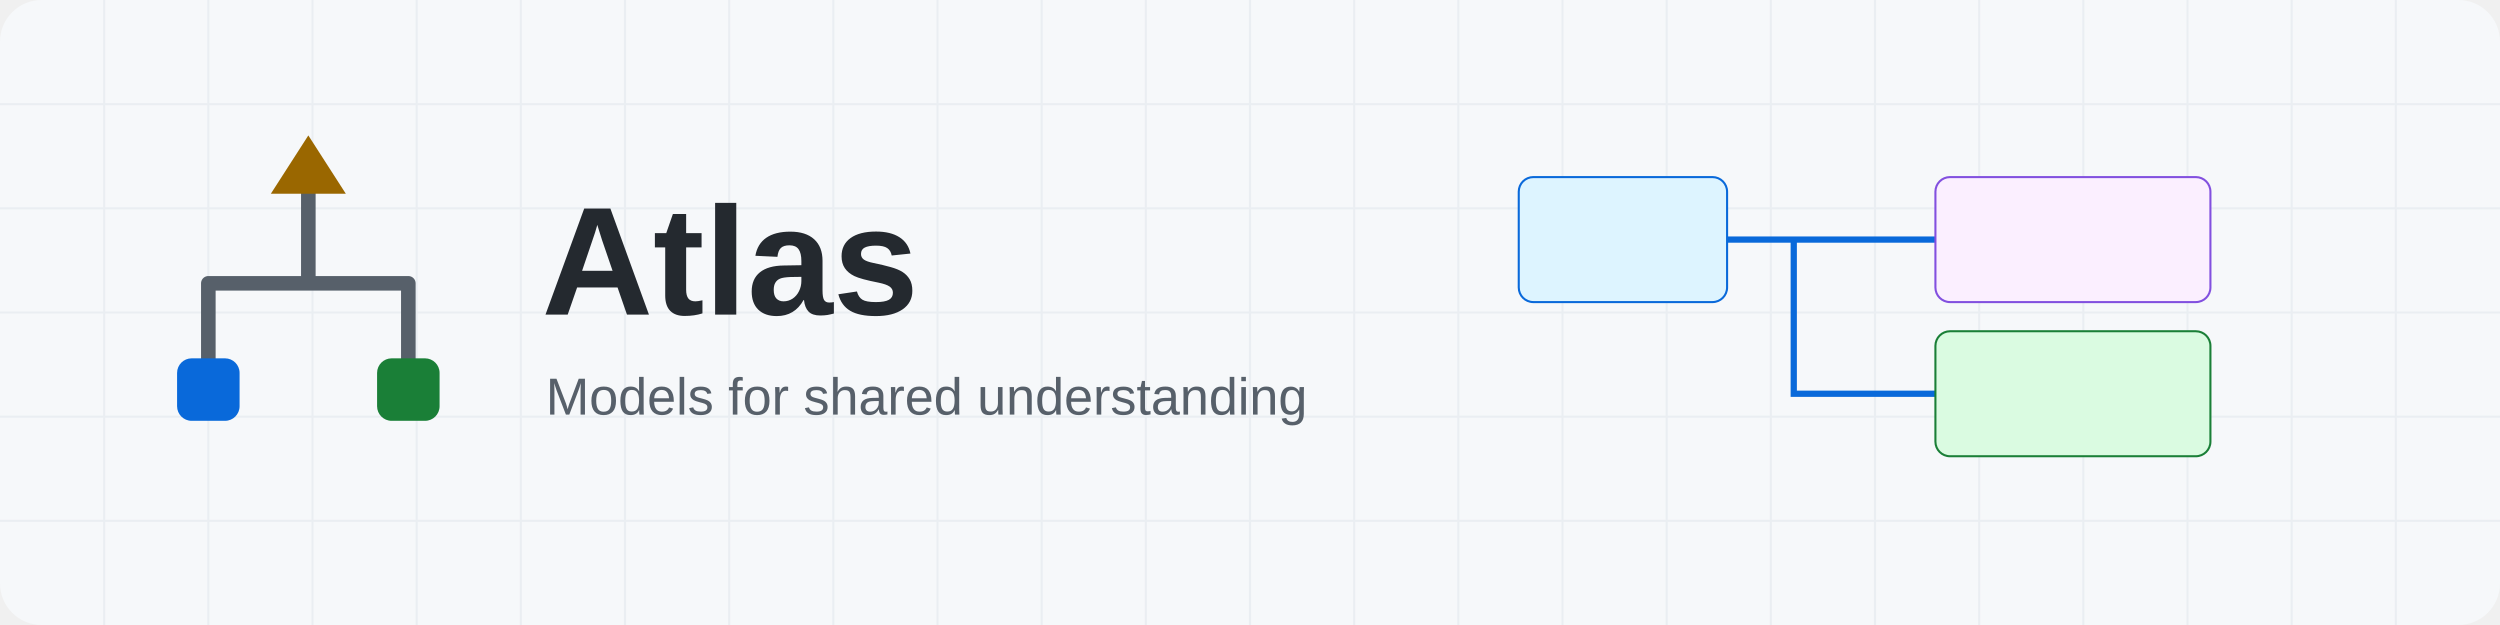
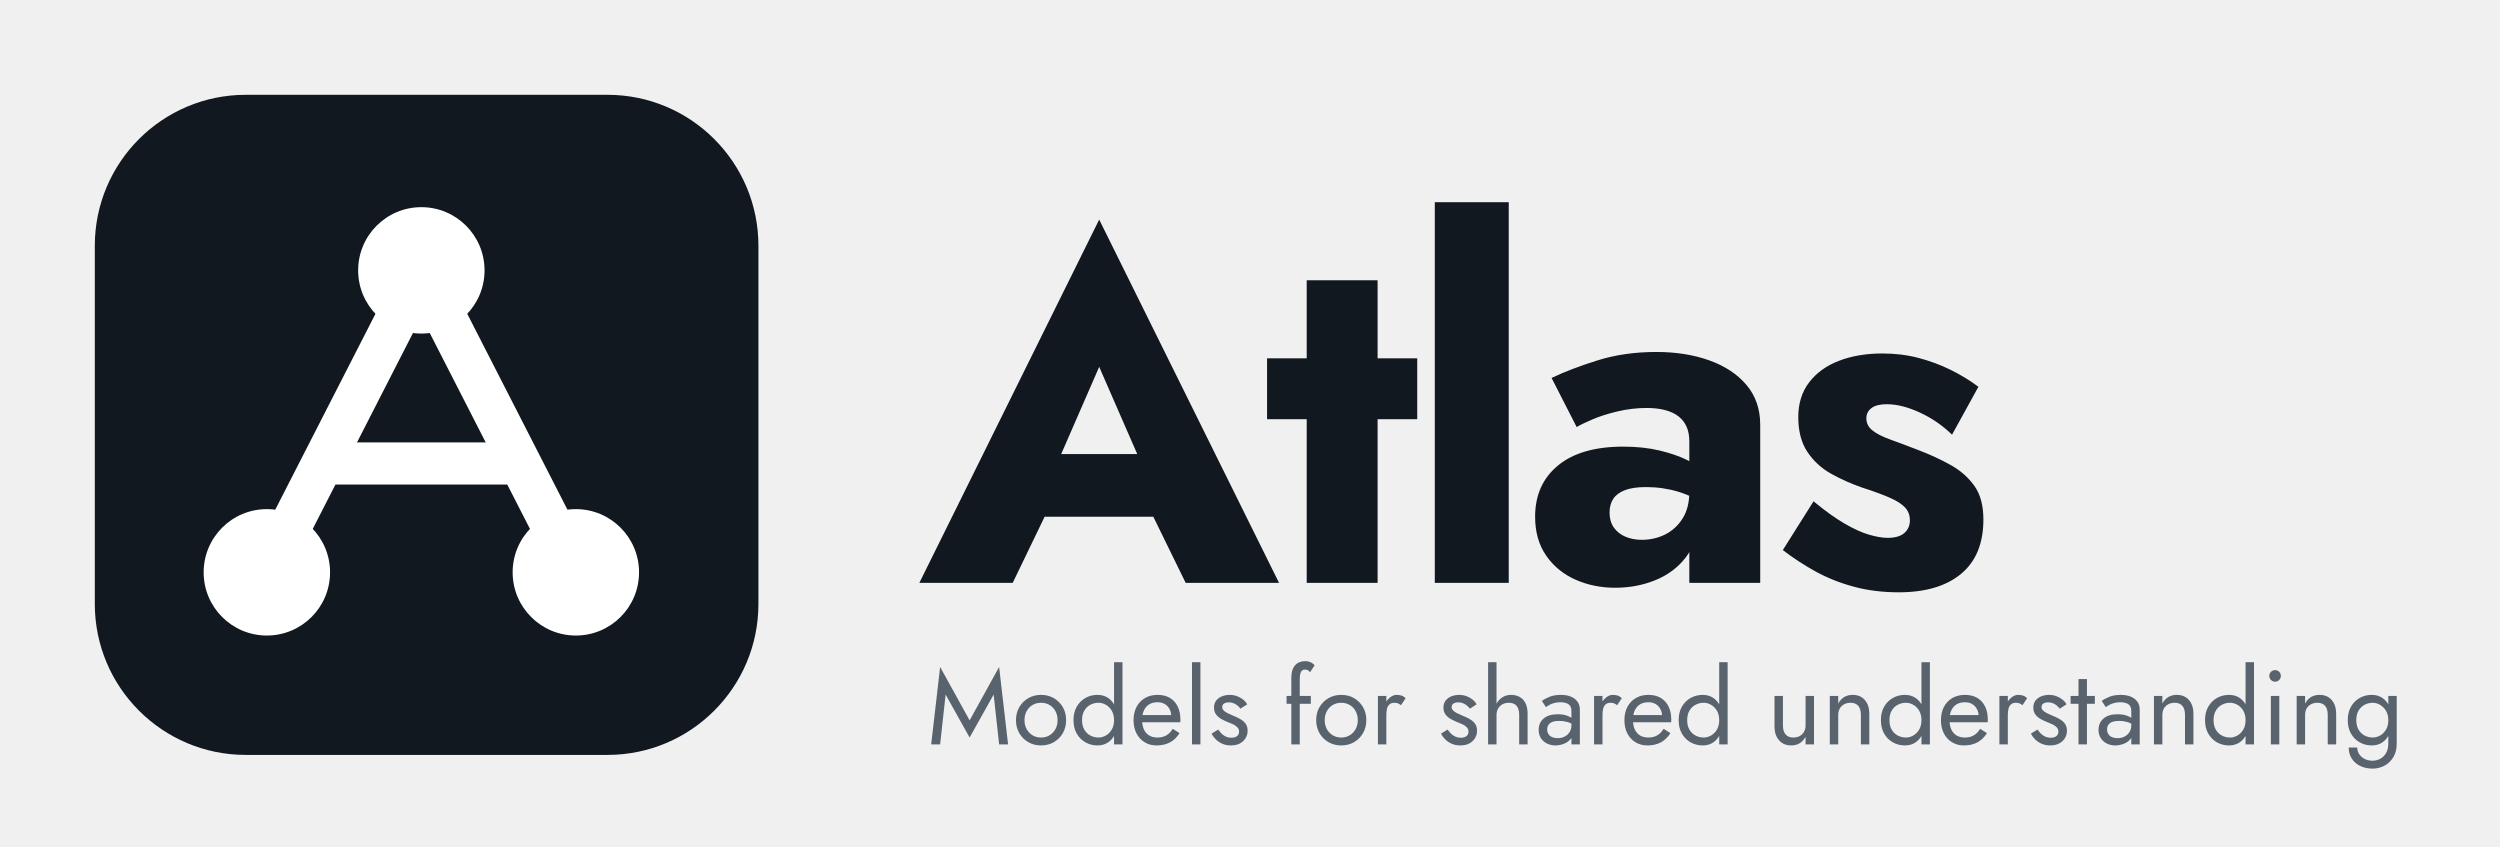
- <svg xmlns="http://www.w3.org/2000/svg" viewBox="0 0 1200 300" role="img" aria-label="Atlas — Models for shared understanding">
-   <rect width="1200" height="300" rx="20" fill="#f6f8fa" />
-   <path d="M0 250H1200M0 200H1200M0 150H1200M0 100H1200M0 50H1200M50 0V300M100 0V300M150 0V300M200 0V300M250 0V300M300 0V300M350 0V300M400 0V300M450 0V300M500 0V300M550 0V300M600 0V300M650 0V300M700 0V300M750 0V300M800 0V300M850 0V300M900 0V300M950 0V300M1000 0V300M1050 0V300M1100 0V300M1150 0V300" stroke="#eaeef2" />
-   <path fill="none" stroke="#57606a" stroke-width="7" stroke-linejoin="round" d="M100 186v-50h48V90m0 46h48v50" />
-   <path fill="#9a6700" d="m148 65-18 28h36z" />
-   <rect x="85" y="172" width="30" height="30" rx="7" fill="#0969da" />
-   <rect x="181" y="172" width="30" height="30" rx="7" fill="#1a7f37" />
-   <text x="260" y="151" fill="#24292f" font-family="Segoe UI,Arial,sans-serif" font-size="74" font-weight="650">Atlas</text>
-   <text x="262" y="199" fill="#57606a" font-family="Segoe UI,Arial,sans-serif" font-size="25">Models for shared understanding</text>
-   <path fill="none" stroke="#0969da" stroke-width="3" d="M806 115h55v74h68m-68-74h68" />
-   <rect x="729" y="85" width="100" height="60" rx="7" fill="#ddf4ff" stroke="#0969da" />
-   <rect x="929" y="85" width="132" height="60" rx="7" fill="#fbefff" stroke="#8250df" />
-   <rect x="929" y="159" width="132" height="60" rx="7" fill="#dafbe1" stroke="#1a7f37" />
+ <svg xmlns="http://www.w3.org/2000/svg" width="712" height="241" viewBox="0 0 712 241" role="img" aria-label="Atlas — Models for shared understanding">
+   <rect x="27" y="27" width="189" height="188" rx="43" fill="#111820" />
+   <g fill="none" stroke="#ffffff" stroke-width="12" stroke-linecap="round" stroke-linejoin="round">
+     <path d="M76 163 L120 77 L164 163" />
+     <path d="M96 132 H144" />
+   </g>
+   <g fill="#ffffff">
+     <circle cx="120" cy="77" r="18" />
+     <circle cx="76" cy="163" r="18" />
+     <circle cx="164" cy="163" r="18" />
+   </g>
+   <path fill="#111820" d="M287.62 147.17H339.05L337.47 129.32H289.19ZM313.05 104.48 326.8 135.99 325.92 141.97 337.68 166H364.27L313.05 62.54L261.83 166H288.42L300.46 141.05L299.41 135.78ZM360.86 102.06V119.39H403.63V102.06ZM372.15 79.82V166H392.34V79.82ZM408.63 57.58V166H429.69V57.58ZM458.4 146Q458.4 143.65 459.46 142.06Q460.52 140.46 462.8 139.59Q465.09 138.72 468.78 138.72Q473.58 138.72 477.99 140.05Q482.4 141.38 485.71 143.94V134.64Q484.05 132.78 480.7 131.11Q477.36 129.44 472.71 128.32Q468.05 127.2 462.31 127.2Q450.24 127.2 443.72 132.57Q437.2 137.94 437.2 147.16Q437.2 153.7 440.35 158.24Q443.49 162.78 448.7 165.09Q453.9 167.39 460 167.39Q466.14 167.39 471.45 165.23Q476.76 163.07 480.05 158.82Q483.35 154.57 483.35 148.46L481.12 140.12Q481.12 144.6 479.21 147.65Q477.29 150.69 474.23 152.22Q471.17 153.74 467.58 153.74Q465.02 153.74 462.92 152.85Q460.83 151.96 459.61 150.23Q458.4 148.49 458.4 146ZM449.04 121.63Q450.4 120.78 453.47 119.47Q456.54 118.15 460.67 117.17Q464.79 116.19 469 116.19Q471.92 116.19 474.21 116.79Q476.51 117.39 478.05 118.59Q479.59 119.8 480.36 121.57Q481.12 123.33 481.12 125.72V166H501.31V120.99Q501.31 114.31 497.45 109.7Q493.59 105.08 486.88 102.66Q480.17 100.24 471.71 100.24Q462.65 100.24 455.03 102.62Q447.41 105 441.89 107.64ZM516.5 142.77 507.75 156.66Q512.06 159.98 517.03 162.73Q522 165.48 527.92 167.08Q533.84 168.69 540.75 168.69Q552.17 168.69 558.52 163.43Q564.87 158.17 564.87 147.93Q564.87 141.97 562.29 138.36Q559.71 134.74 555.47 132.39Q551.23 130.03 546.27 128.15Q541.55 126.33 538.28 125.15Q535 123.97 533.27 122.58Q531.54 121.2 531.54 119.13Q531.54 117.31 533.01 116.21Q534.48 115.12 537.35 115.12Q541.66 115.12 546.83 117.52Q552 119.93 555.94 123.8L563.45 110.16Q559.78 107.41 555.52 105.32Q551.27 103.23 546.45 101.95Q541.63 100.67 536.06 100.67Q529.19 100.67 523.79 102.74Q518.39 104.8 515.27 108.86Q512.15 112.91 512.15 118.78Q512.15 124.86 514.78 128.76Q517.42 132.66 521.57 134.96Q525.72 137.25 530.24 138.83Q535.38 140.48 538.37 141.82Q541.36 143.16 542.65 144.63Q543.94 146.1 543.94 148.14Q543.94 150.43 542.35 151.81Q540.76 153.18 537.59 153.18Q535.43 153.18 532.33 152.29Q529.24 151.39 525.31 149.1Q521.38 146.82 516.5 142.77Z" />
+   <path fill="#59636e" d="M269.31 197.81 276.15 210.05 282.99 197.81 284.55 212H287.1L284.55 189.95L276.15 205.16L267.75 189.95L265.2 212H267.75ZM289.35 205.1Q289.35 207.17 290.3 208.81Q291.24 210.44 292.86 211.37Q294.48 212.3 296.49 212.3Q298.53 212.3 300.13 211.37Q301.74 210.44 302.69 208.81Q303.63 207.17 303.63 205.1Q303.63 203 302.69 201.38Q301.74 199.76 300.13 198.83Q298.53 197.9 296.49 197.9Q294.48 197.9 292.86 198.83Q291.24 199.76 290.3 201.38Q289.35 203 289.35 205.1ZM291.78 205.1Q291.78 203.66 292.39 202.53Q293.01 201.41 294.07 200.78Q295.14 200.15 296.49 200.15Q297.84 200.15 298.91 200.78Q299.97 201.41 300.59 202.53Q301.2 203.66 301.2 205.1Q301.2 206.54 300.59 207.65Q299.97 208.76 298.91 209.41Q297.84 210.05 296.49 210.05Q295.14 210.05 294.07 209.41Q293.01 208.76 292.39 207.65Q291.78 206.54 291.78 205.1ZM317.28 188.6V212H319.68V188.6ZM305.73 205.1Q305.73 207.32 306.66 208.94Q307.59 210.56 309.15 211.43Q310.71 212.3 312.57 212.3Q314.31 212.3 315.6 211.43Q316.89 210.56 317.62 208.94Q318.36 207.32 318.36 205.1Q318.36 202.85 317.62 201.25Q316.89 199.64 315.6 198.77Q314.31 197.9 312.57 197.9Q310.71 197.9 309.15 198.77Q307.59 199.64 306.66 201.25Q305.73 202.85 305.73 205.1ZM308.16 205.1Q308.16 203.51 308.81 202.4Q309.45 201.29 310.53 200.72Q311.61 200.15 312.87 200.15Q313.92 200.15 314.94 200.72Q315.96 201.29 316.62 202.4Q317.28 203.51 317.28 205.1Q317.28 206.69 316.62 207.8Q315.96 208.91 314.94 209.48Q313.92 210.05 312.87 210.05Q311.61 210.05 310.53 209.48Q309.45 208.91 308.81 207.8Q308.16 206.69 308.16 205.1ZM329.37 212.3Q331.59 212.3 333.23 211.42Q334.86 210.53 335.94 208.79L333.99 207.56Q333.24 208.82 332.16 209.44Q331.08 210.05 329.67 210.05Q328.26 210.05 327.27 209.45Q326.28 208.85 325.77 207.71Q325.26 206.57 325.26 204.95Q325.29 203.36 325.82 202.26Q326.34 201.17 327.32 200.58Q328.29 200 329.67 200Q330.84 200 331.71 200.51Q332.58 201.02 333.08 201.92Q333.57 202.82 333.57 204.05Q333.57 204.26 333.48 204.57Q333.39 204.89 333.3 205.04L334.26 203.66H324.36V205.7H336.15Q336.15 205.64 336.17 205.41Q336.18 205.19 336.18 204.98Q336.18 202.79 335.4 201.2Q334.62 199.61 333.17 198.75Q331.71 197.9 329.67 197.9Q327.63 197.9 326.09 198.8Q324.54 199.7 323.69 201.32Q322.83 202.94 322.83 205.1Q322.83 207.23 323.66 208.85Q324.48 210.47 325.97 211.38Q327.45 212.3 329.37 212.3ZM339.48 188.6V212H341.88V188.6ZM346.95 207.77 345.06 208.94Q345.45 209.75 346.22 210.53Q346.98 211.31 348.09 211.81Q349.2 212.3 350.58 212.3Q352.71 212.3 354.01 211.1Q355.32 209.9 355.32 208.1Q355.32 206.87 354.74 206.09Q354.15 205.31 353.16 204.75Q352.17 204.2 350.97 203.72Q350.25 203.42 349.59 203.09Q348.93 202.76 348.51 202.34Q348.09 201.92 348.09 201.38Q348.09 200.69 348.63 200.36Q349.17 200.03 349.92 200.03Q351 200.03 351.86 200.54Q352.71 201.05 353.28 201.83L355.2 200.6Q354.78 199.82 354.03 199.22Q353.28 198.62 352.3 198.26Q351.33 197.9 350.22 197.9Q349.11 197.9 348.08 198.29Q347.04 198.68 346.39 199.49Q345.75 200.3 345.75 201.53Q345.75 202.73 346.37 203.52Q346.98 204.32 347.89 204.81Q348.81 205.31 349.71 205.67Q350.52 205.97 351.24 206.31Q351.96 206.66 352.42 207.16Q352.89 207.65 352.89 208.37Q352.89 209.18 352.3 209.65Q351.72 210.11 350.7 210.11Q349.86 210.11 349.15 209.8Q348.45 209.48 347.91 208.94Q347.37 208.4 346.95 207.77ZM366.42 198.2V200.45H373.32V198.2ZM373.08 191.48 374.4 189.5Q374.19 189.2 373.81 188.93Q373.44 188.66 372.93 188.48Q372.42 188.3 371.76 188.3Q370.5 188.3 369.61 188.82Q368.73 189.35 368.25 190.4Q367.77 191.45 367.77 193.1V212H370.17V193.4Q370.17 192.41 370.35 191.81Q370.53 191.21 370.84 190.95Q371.16 190.7 371.61 190.7Q371.97 190.7 372.38 190.83Q372.78 190.97 373.08 191.48ZM374.85 205.1Q374.85 207.17 375.79 208.81Q376.74 210.44 378.36 211.37Q379.98 212.3 381.99 212.3Q384.03 212.3 385.63 211.37Q387.24 210.44 388.18 208.81Q389.13 207.17 389.13 205.1Q389.13 203 388.18 201.38Q387.24 199.76 385.63 198.83Q384.03 197.9 381.99 197.9Q379.98 197.9 378.36 198.83Q376.74 199.76 375.79 201.38Q374.85 203 374.85 205.1ZM377.28 205.1Q377.28 203.66 377.89 202.53Q378.51 201.41 379.57 200.78Q380.64 200.15 381.99 200.15Q383.34 200.15 384.4 200.78Q385.47 201.41 386.08 202.53Q386.7 203.66 386.7 205.1Q386.7 206.54 386.08 207.65Q385.47 208.76 384.4 209.41Q383.34 210.05 381.99 210.05Q380.64 210.05 379.57 209.41Q378.51 208.76 377.89 207.65Q377.28 206.54 377.28 205.1ZM394.83 198.2H392.43V212H394.83ZM399 200.84 400.32 198.86Q399.78 198.29 399.13 198.09Q398.49 197.9 397.74 197.9Q396.78 197.9 395.85 198.65Q394.92 199.4 394.33 200.68Q393.75 201.95 393.75 203.6H394.83Q394.83 202.61 395.02 201.83Q395.22 201.05 395.73 200.6Q396.24 200.15 397.14 200.15Q397.74 200.15 398.13 200.31Q398.52 200.48 399 200.84ZM412.29 207.77 410.4 208.94Q410.79 209.75 411.55 210.53Q412.32 211.31 413.43 211.81Q414.54 212.3 415.92 212.3Q418.05 212.3 419.35 211.1Q420.66 209.9 420.66 208.1Q420.66 206.87 420.07 206.09Q419.49 205.31 418.5 204.75Q417.51 204.2 416.31 203.72Q415.59 203.42 414.93 203.09Q414.27 202.76 413.85 202.34Q413.43 201.92 413.43 201.38Q413.43 200.69 413.97 200.36Q414.51 200.03 415.26 200.03Q416.34 200.03 417.19 200.54Q418.05 201.05 418.62 201.83L420.54 200.6Q420.12 199.82 419.37 199.22Q418.62 198.62 417.64 198.26Q416.67 197.9 415.56 197.9Q414.45 197.9 413.41 198.29Q412.38 198.68 411.74 199.49Q411.09 200.3 411.09 201.53Q411.09 202.73 411.7 203.52Q412.32 204.32 413.24 204.81Q414.15 205.31 415.05 205.67Q415.86 205.97 416.58 206.31Q417.3 206.66 417.76 207.16Q418.23 207.65 418.23 208.37Q418.23 209.18 417.64 209.65Q417.06 210.11 416.04 210.11Q415.2 210.11 414.5 209.8Q413.79 209.48 413.25 208.94Q412.71 208.4 412.29 207.77ZM426.21 188.6H423.81V212H426.21ZM432.66 203.6V212H435.06V203.3Q435.06 201.5 434.47 200.3Q433.89 199.1 432.82 198.5Q431.76 197.9 430.32 197.9Q428.88 197.9 427.78 198.65Q426.69 199.4 426.06 200.68Q425.43 201.95 425.43 203.6H426.21Q426.21 202.61 426.64 201.83Q427.08 201.05 427.87 200.6Q428.67 200.15 429.72 200.15Q431.19 200.15 431.92 201.02Q432.66 201.89 432.66 203.6ZM440.64 207.74Q440.64 206.99 441 206.45Q441.36 205.91 442.09 205.61Q442.83 205.31 444 205.31Q445.26 205.31 446.37 205.62Q447.48 205.94 448.53 206.66V205.25Q448.32 204.98 447.72 204.55Q447.12 204.11 446.11 203.76Q445.11 203.42 443.61 203.42Q441.06 203.42 439.63 204.63Q438.21 205.85 438.21 207.86Q438.21 209.27 438.87 210.26Q439.53 211.25 440.62 211.78Q441.72 212.3 442.98 212.3Q444.12 212.3 445.27 211.88Q446.43 211.46 447.22 210.59Q448.02 209.72 448.02 208.4L447.54 206.6Q447.54 207.68 447.01 208.5Q446.49 209.33 445.6 209.78Q444.72 210.23 443.61 210.23Q442.74 210.23 442.06 209.94Q441.39 209.66 441.01 209.09Q440.64 208.52 440.64 207.74ZM440.28 201.38Q440.61 201.14 441.18 200.81Q441.75 200.48 442.57 200.24Q443.4 200 444.42 200Q445.05 200 445.62 200.12Q446.19 200.24 446.62 200.51Q447.06 200.78 447.3 201.25Q447.54 201.71 447.54 202.43V212H449.94V202.1Q449.94 200.75 449.26 199.82Q448.59 198.89 447.37 198.39Q446.16 197.9 444.54 197.9Q442.62 197.9 441.25 198.47Q439.89 199.04 439.11 199.61ZM456.39 198.2H453.99V212H456.39ZM460.56 200.84 461.88 198.86Q461.34 198.29 460.69 198.09Q460.05 197.9 459.3 197.9Q458.34 197.9 457.41 198.65Q456.48 199.4 455.89 200.68Q455.31 201.95 455.31 203.6H456.39Q456.39 202.61 456.58 201.83Q456.78 201.05 457.29 200.6Q457.8 200.15 458.7 200.15Q459.3 200.15 459.69 200.31Q460.08 200.48 460.56 200.84ZM469.17 212.3Q471.39 212.3 473.02 211.42Q474.66 210.53 475.74 208.79L473.79 207.56Q473.04 208.82 471.96 209.44Q470.88 210.05 469.47 210.05Q468.06 210.05 467.07 209.45Q466.08 208.85 465.57 207.71Q465.06 206.57 465.06 204.95Q465.09 203.36 465.61 202.26Q466.14 201.17 467.11 200.58Q468.09 200 469.47 200Q470.64 200 471.51 200.51Q472.38 201.02 472.87 201.92Q473.37 202.82 473.37 204.05Q473.37 204.26 473.28 204.57Q473.19 204.89 473.1 205.04L474.06 203.66H464.16V205.7H475.95Q475.95 205.64 475.96 205.41Q475.98 205.19 475.98 204.98Q475.98 202.79 475.2 201.2Q474.42 199.61 472.96 198.75Q471.51 197.9 469.47 197.9Q467.43 197.9 465.88 198.8Q464.34 199.7 463.48 201.32Q462.63 202.94 462.63 205.1Q462.63 207.23 463.45 208.85Q464.28 210.47 465.76 211.38Q467.25 212.3 469.17 212.3ZM489.63 188.6V212H492.03V188.6ZM478.08 205.1Q478.08 207.32 479.01 208.94Q479.94 210.56 481.5 211.43Q483.06 212.3 484.92 212.3Q486.66 212.3 487.95 211.43Q489.24 210.56 489.97 208.94Q490.71 207.32 490.71 205.1Q490.71 202.85 489.97 201.25Q489.24 199.64 487.95 198.77Q486.66 197.9 484.92 197.9Q483.06 197.9 481.5 198.77Q479.94 199.64 479.01 201.25Q478.08 202.85 478.08 205.1ZM480.51 205.1Q480.51 203.51 481.15 202.4Q481.8 201.29 482.88 200.72Q483.96 200.15 485.22 200.15Q486.27 200.15 487.29 200.72Q488.31 201.29 488.97 202.4Q489.63 203.51 489.63 205.1Q489.63 206.69 488.97 207.8Q488.31 208.91 487.29 209.48Q486.27 210.05 485.22 210.05Q483.96 210.05 482.88 209.48Q481.8 208.91 481.15 207.8Q480.51 206.69 480.51 205.1ZM507.78 206.6V198.2H505.38V206.9Q505.38 209.36 506.67 210.83Q507.96 212.3 510.12 212.3Q511.5 212.3 512.52 211.69Q513.54 211.07 514.23 209.84V212H516.63V198.2H514.23V206.6Q514.23 207.62 513.79 208.4Q513.36 209.18 512.56 209.62Q511.77 210.05 510.72 210.05Q509.28 210.05 508.53 209.15Q507.78 208.25 507.78 206.6ZM529.98 203.6V212H532.38V203.3Q532.38 200.81 531.1 199.36Q529.83 197.9 527.64 197.9Q526.29 197.9 525.25 198.5Q524.22 199.1 523.53 200.36V198.2H521.13V212H523.53V203.6Q523.53 202.58 523.96 201.8Q524.4 201.02 525.19 200.59Q525.99 200.15 527.04 200.15Q528.48 200.15 529.23 201.02Q529.98 201.89 529.98 203.6ZM547.23 188.6V212H549.63V188.6ZM535.68 205.1Q535.68 207.32 536.61 208.94Q537.54 210.56 539.1 211.43Q540.66 212.3 542.52 212.3Q544.26 212.3 545.55 211.43Q546.84 210.56 547.57 208.94Q548.31 207.32 548.31 205.1Q548.31 202.85 547.57 201.25Q546.84 199.64 545.55 198.77Q544.26 197.9 542.52 197.9Q540.66 197.9 539.1 198.77Q537.54 199.64 536.61 201.25Q535.68 202.85 535.68 205.1ZM538.11 205.1Q538.11 203.51 538.75 202.4Q539.4 201.29 540.48 200.72Q541.56 200.15 542.82 200.15Q543.87 200.15 544.89 200.72Q545.91 201.29 546.57 202.4Q547.23 203.51 547.23 205.1Q547.23 206.69 546.57 207.8Q545.91 208.91 544.89 209.48Q543.87 210.05 542.82 210.05Q541.56 210.05 540.48 209.48Q539.4 208.91 538.75 207.8Q538.11 206.69 538.11 205.1ZM559.32 212.3Q561.54 212.3 563.17 211.42Q564.81 210.53 565.89 208.79L563.94 207.56Q563.19 208.82 562.11 209.44Q561.03 210.05 559.62 210.05Q558.21 210.05 557.22 209.45Q556.23 208.85 555.72 207.71Q555.21 206.57 555.21 204.95Q555.24 203.36 555.76 202.26Q556.29 201.17 557.26 200.58Q558.24 200 559.62 200Q560.79 200 561.66 200.51Q562.53 201.02 563.02 201.92Q563.52 202.82 563.52 204.05Q563.52 204.26 563.43 204.57Q563.34 204.89 563.25 205.04L564.21 203.66H554.31V205.7H566.1Q566.1 205.64 566.11 205.41Q566.13 205.19 566.13 204.98Q566.13 202.79 565.35 201.2Q564.57 199.61 563.11 198.75Q561.66 197.9 559.62 197.9Q557.58 197.9 556.03 198.8Q554.49 199.7 553.63 201.32Q552.78 202.94 552.78 205.1Q552.78 207.23 553.6 208.85Q554.43 210.47 555.91 211.38Q557.4 212.3 559.32 212.3ZM571.83 198.2H569.43V212H571.83ZM576 200.84 577.32 198.86Q576.78 198.29 576.13 198.09Q575.49 197.9 574.74 197.9Q573.78 197.9 572.85 198.65Q571.92 199.4 571.34 200.68Q570.75 201.95 570.75 203.6H571.83Q571.83 202.61 572.02 201.83Q572.22 201.05 572.73 200.6Q573.24 200.15 574.14 200.15Q574.74 200.15 575.13 200.31Q575.52 200.48 576 200.84ZM580.29 207.77 578.4 208.94Q578.79 209.75 579.55 210.53Q580.32 211.31 581.43 211.81Q582.54 212.3 583.92 212.3Q586.05 212.3 587.36 211.1Q588.66 209.9 588.66 208.1Q588.66 206.87 588.07 206.09Q587.49 205.31 586.5 204.75Q585.51 204.2 584.31 203.72Q583.59 203.42 582.93 203.09Q582.27 202.76 581.85 202.34Q581.43 201.92 581.43 201.38Q581.43 200.69 581.97 200.36Q582.51 200.03 583.26 200.03Q584.34 200.03 585.19 200.54Q586.05 201.05 586.62 201.83L588.54 200.6Q588.12 199.82 587.37 199.22Q586.62 198.62 585.64 198.26Q584.67 197.9 583.56 197.9Q582.45 197.9 581.41 198.29Q580.38 198.68 579.73 199.49Q579.09 200.3 579.09 201.53Q579.09 202.73 579.7 203.52Q580.32 204.32 581.23 204.81Q582.15 205.31 583.05 205.67Q583.86 205.97 584.58 206.31Q585.3 206.66 585.76 207.16Q586.23 207.65 586.23 208.37Q586.23 209.18 585.64 209.65Q585.06 210.11 584.04 210.11Q583.2 210.11 582.49 209.8Q581.79 209.48 581.25 208.94Q580.71 208.4 580.29 207.77ZM589.71 198.2V200.45H596.61V198.2ZM591.96 193.4V212H594.36V193.4ZM600.09 207.74Q600.09 206.99 600.45 206.45Q600.81 205.91 601.54 205.61Q602.28 205.31 603.45 205.31Q604.71 205.31 605.82 205.62Q606.93 205.94 607.98 206.66V205.25Q607.77 204.98 607.17 204.55Q606.57 204.11 605.56 203.76Q604.56 203.42 603.06 203.42Q600.51 203.42 599.09 204.63Q597.66 205.85 597.66 207.86Q597.66 209.27 598.32 210.26Q598.98 211.25 600.08 211.78Q601.17 212.3 602.43 212.3Q603.57 212.3 604.72 211.88Q605.88 211.46 606.67 210.59Q607.47 209.72 607.47 208.4L606.99 206.6Q606.99 207.68 606.46 208.5Q605.94 209.33 605.05 209.78Q604.17 210.23 603.06 210.23Q602.19 210.23 601.51 209.94Q600.84 209.66 600.47 209.09Q600.09 208.52 600.09 207.74ZM599.73 201.38Q600.06 201.14 600.63 200.81Q601.2 200.48 602.03 200.24Q602.85 200 603.87 200Q604.5 200 605.07 200.12Q605.64 200.24 606.08 200.51Q606.51 200.78 606.75 201.25Q606.99 201.71 606.99 202.43V212H609.39V202.1Q609.39 200.75 608.71 199.82Q608.04 198.89 606.83 198.39Q605.61 197.9 603.99 197.9Q602.07 197.9 600.7 198.47Q599.34 199.04 598.56 199.61ZM622.29 203.6V212H624.69V203.3Q624.69 200.81 623.41 199.36Q622.14 197.9 619.95 197.9Q618.6 197.9 617.56 198.5Q616.53 199.1 615.84 200.36V198.2H613.44V212H615.84V203.6Q615.84 202.58 616.27 201.8Q616.71 201.02 617.5 200.59Q618.3 200.15 619.35 200.15Q620.79 200.15 621.54 201.02Q622.29 201.89 622.29 203.6ZM639.54 188.6V212H641.94V188.6ZM627.99 205.1Q627.99 207.32 628.92 208.94Q629.85 210.56 631.41 211.43Q632.97 212.3 634.83 212.3Q636.57 212.3 637.86 211.43Q639.15 210.56 639.88 208.94Q640.62 207.32 640.62 205.1Q640.62 202.85 639.88 201.25Q639.15 199.64 637.86 198.77Q636.57 197.9 634.83 197.9Q632.97 197.9 631.41 198.77Q629.85 199.64 628.92 201.25Q627.99 202.85 627.99 205.1ZM630.42 205.1Q630.42 203.51 631.06 202.4Q631.71 201.29 632.79 200.72Q633.87 200.15 635.13 200.15Q636.18 200.15 637.2 200.72Q638.22 201.29 638.88 202.4Q639.54 203.51 639.54 205.1Q639.54 206.69 638.88 207.8Q638.22 208.91 637.2 209.48Q636.18 210.05 635.13 210.05Q633.87 210.05 632.79 209.48Q631.71 208.91 631.06 207.8Q630.42 206.69 630.42 205.1ZM646.29 192.5Q646.29 193.16 646.78 193.66Q647.28 194.15 647.94 194.15Q648.63 194.15 649.11 193.66Q649.59 193.16 649.59 192.5Q649.59 191.81 649.11 191.33Q648.63 190.85 647.94 190.85Q647.28 190.85 646.78 191.33Q646.29 191.81 646.29 192.5ZM646.74 198.2V212H649.14V198.2ZM662.94 203.6V212H665.34V203.3Q665.34 200.81 664.06 199.36Q662.79 197.9 660.6 197.9Q659.25 197.9 658.21 198.5Q657.18 199.1 656.49 200.36V198.2H654.09V212H656.49V203.6Q656.49 202.58 656.92 201.8Q657.36 201.02 658.15 200.59Q658.95 200.15 660 200.15Q661.44 200.15 662.19 201.02Q662.94 201.89 662.94 203.6ZM668.91 212.9Q668.91 214.67 669.78 216.03Q670.65 217.4 672.19 218.15Q673.74 218.9 675.75 218.9Q677.49 218.9 679.05 218.09Q680.61 217.28 681.6 215.68Q682.59 214.07 682.59 211.7V198.2H680.19V211.7Q680.19 213.44 679.51 214.53Q678.84 215.63 677.82 216.14Q676.8 216.65 675.75 216.65Q674.4 216.65 673.41 216.12Q672.42 215.6 671.88 214.75Q671.34 213.89 671.34 212.9ZM668.64 205.1Q668.64 207.32 669.57 208.94Q670.5 210.56 672.06 211.43Q673.62 212.3 675.48 212.3Q677.22 212.3 678.51 211.43Q679.8 210.56 680.53 208.94Q681.27 207.32 681.27 205.1Q681.27 202.85 680.53 201.25Q679.8 199.64 678.51 198.77Q677.22 197.9 675.48 197.9Q673.62 197.9 672.06 198.77Q670.5 199.64 669.57 201.25Q668.64 202.85 668.64 205.1ZM671.07 205.1Q671.07 203.51 671.71 202.4Q672.36 201.29 673.44 200.72Q674.52 200.15 675.78 200.15Q676.56 200.15 677.34 200.48Q678.12 200.81 678.76 201.44Q679.41 202.07 679.8 202.99Q680.19 203.9 680.19 205.1Q680.19 206.69 679.53 207.8Q678.87 208.91 677.85 209.48Q676.83 210.05 675.78 210.05Q674.52 210.05 673.44 209.48Q672.36 208.91 671.71 207.8Q671.07 206.69 671.07 205.1Z" />
</svg>
